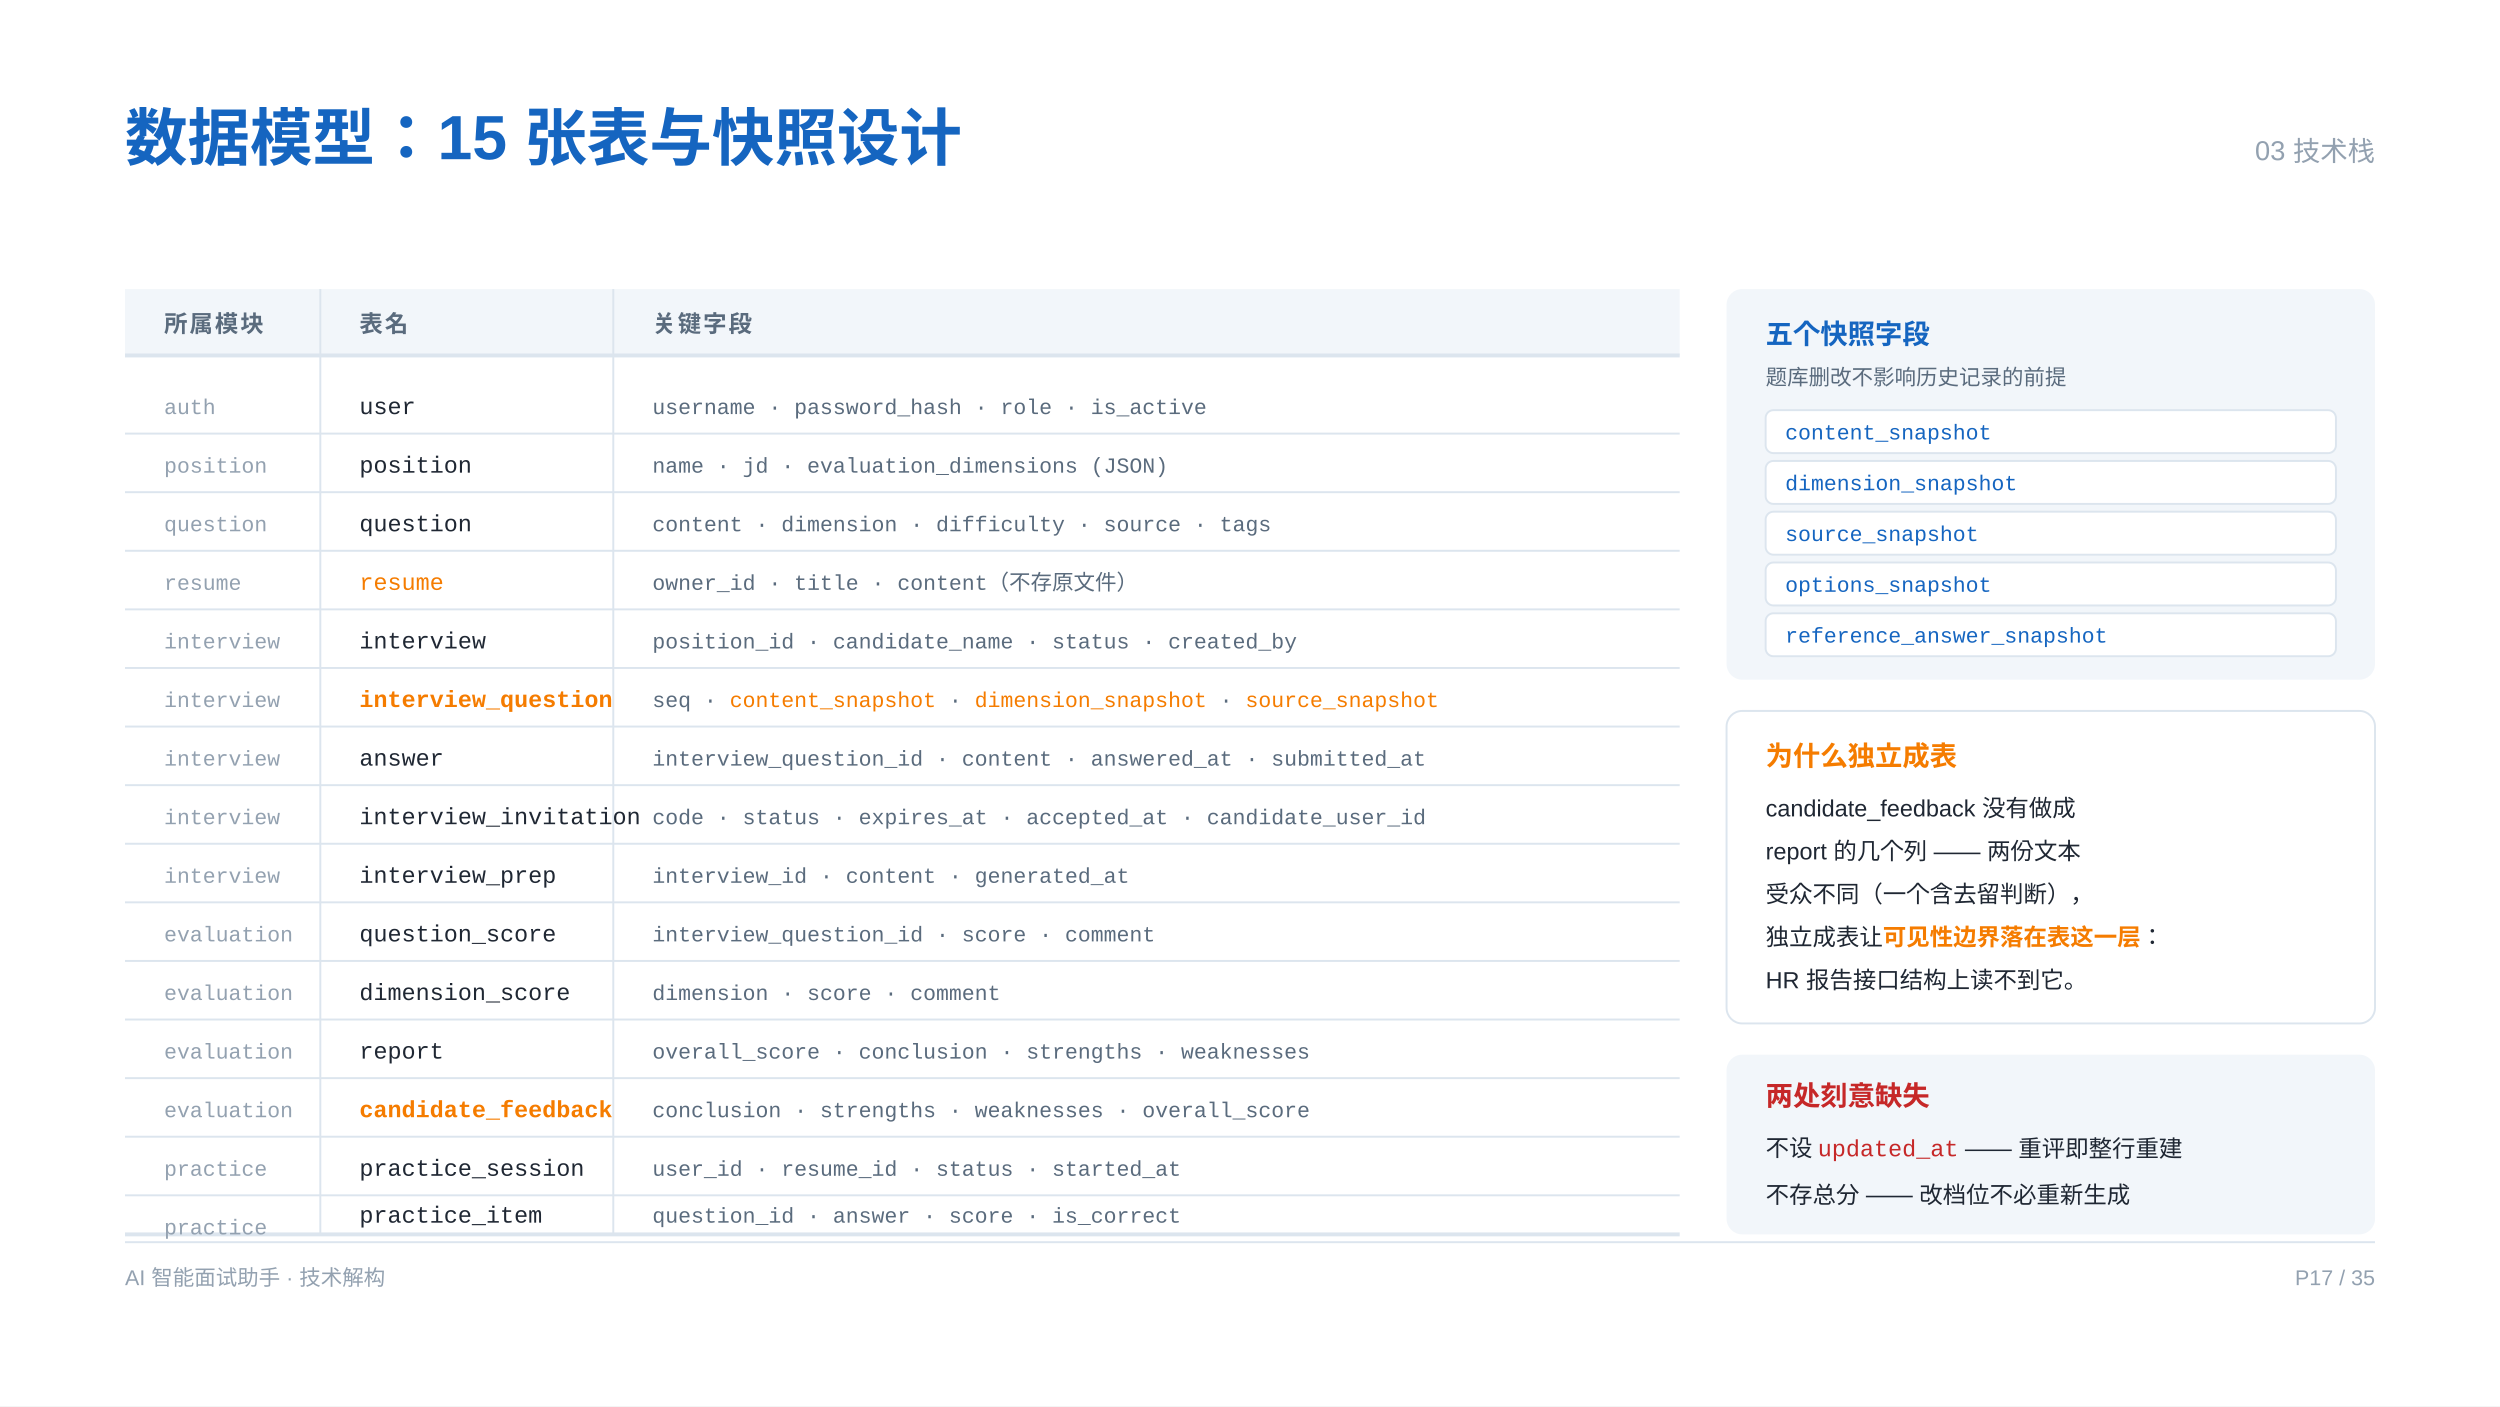
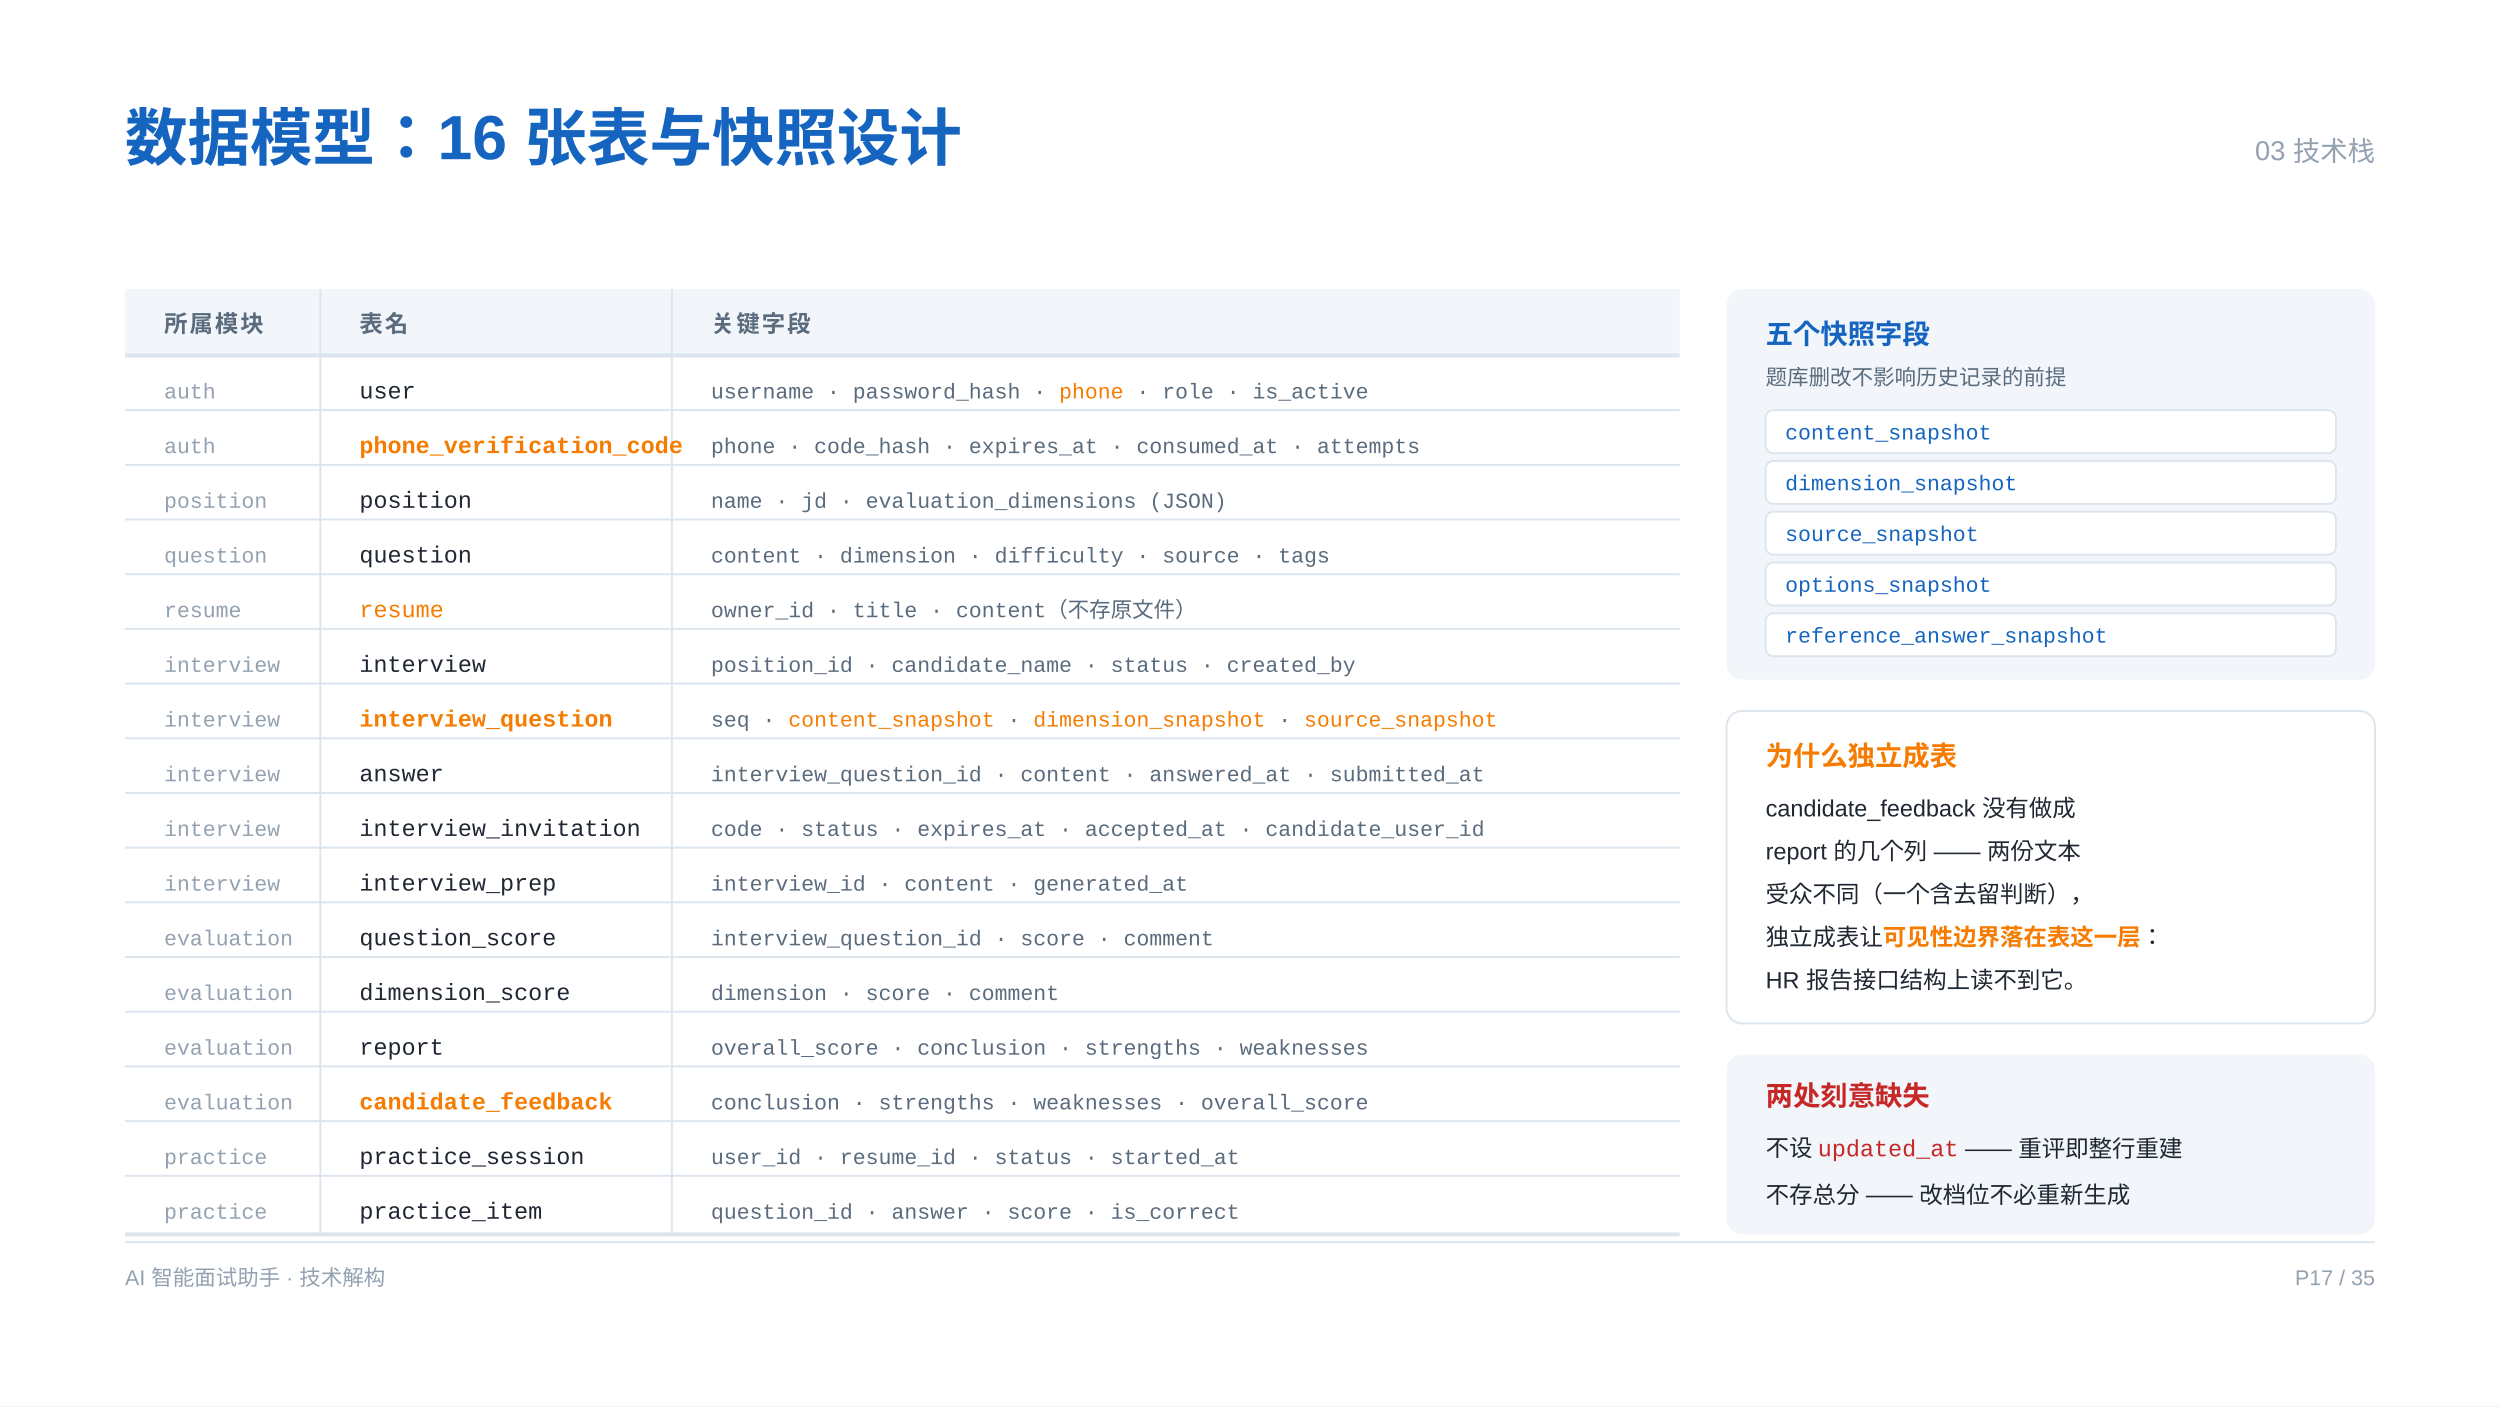
<svg xmlns="http://www.w3.org/2000/svg" viewBox="0 0 1280 720" width="1280" height="720">
  <defs>
    <linearGradient id="headerRule" x1="0%" y1="0%" x2="100%" y2="0%">
      <stop offset="0%" stop-color="#1565C0" />
      <stop offset="100%" stop-color="#1565C0" stop-opacity="0" />
    </linearGradient>
  </defs>
  <g id="bg-base">
    <rect width="1280" height="720" fill="#FFFFFF" />
  </g>
  <g id="header">
-     <text x="64" y="82" font-family="&quot;Microsoft YaHei&quot;, &quot;PingFang SC&quot;, Arial, sans-serif" font-size="32" font-weight="700" fill="#1565C0">数据模型：15 张表与快照设计</text>
+     <text x="64" y="82" font-family="&quot;Microsoft YaHei&quot;, &quot;PingFang SC&quot;, Arial, sans-serif" font-size="32" font-weight="700" fill="#1565C0">数据模型：16 张表与快照设计</text>
    <text x="1216" y="82" text-anchor="end" font-family="&quot;Microsoft YaHei&quot;, &quot;PingFang SC&quot;, Arial, sans-serif" font-size="14" fill="#93A1B0">03 技术栈</text>
    <line x1="64" y1="104" x2="1216" y2="104" stroke="url(#headerRule)" stroke-width="3" />
  </g>
  <g id="footer">
    <line x1="64" y1="636" x2="1216" y2="636" stroke="#DCE5EE" stroke-width="1" />
    <text x="64" y="658" font-family="&quot;Microsoft YaHei&quot;, &quot;PingFang SC&quot;, Arial, sans-serif" font-size="11" fill="#93A1B0">AI 智能面试助手 · 技术解构</text>
    <text x="1216" y="658" text-anchor="end" font-family="&quot;Microsoft YaHei&quot;, &quot;PingFang SC&quot;, Arial, sans-serif" font-size="11" fill="#93A1B0">P17 / 35</text>
  </g>
  <g id="table-chrome">
    <rect x="64" y="148" width="796" height="34" fill="#F2F6FA" />
    <text x="84" y="170" font-family="&quot;Microsoft YaHei&quot;, &quot;PingFang SC&quot;, Arial, sans-serif" font-size="12" font-weight="700" fill="#5A6B7D" letter-spacing="1">所属模块</text>
    <text x="184" y="170" font-family="&quot;Microsoft YaHei&quot;, &quot;PingFang SC&quot;, Arial, sans-serif" font-size="12" font-weight="700" fill="#5A6B7D" letter-spacing="1">表名</text>
-     <text x="334" y="170" font-family="&quot;Microsoft YaHei&quot;, &quot;PingFang SC&quot;, Arial, sans-serif" font-size="12" font-weight="700" fill="#5A6B7D" letter-spacing="1">关键字段</text>
+     <text x="364" y="170" font-family="&quot;Microsoft YaHei&quot;, &quot;PingFang SC&quot;, Arial, sans-serif" font-size="12" font-weight="700" fill="#5A6B7D" letter-spacing="1">关键字段</text>
    <line x1="64" y1="182" x2="860" y2="182" stroke="#DCE5EE" stroke-width="2" />
    <line x1="164" y1="148" x2="164" y2="632" stroke="#DCE5EE" stroke-width="1" />
-     <line x1="314" y1="148" x2="314" y2="632" stroke="#DCE5EE" stroke-width="1" />
+     <line x1="344" y1="148" x2="344" y2="632" stroke="#DCE5EE" stroke-width="1" />
    <line x1="64" y1="632" x2="860" y2="632" stroke="#DCE5EE" stroke-width="2" />
  </g>
  <g id="table-rows">
-     <text x="84" y="212" font-family="Consolas, Courier New, monospace" font-size="11" fill="#93A1B0">auth</text>
-     <text x="184" y="212" font-family="Consolas, Courier New, monospace" font-size="12" fill="#1F2733">user</text>
-     <text x="334" y="212" font-family="Consolas, Courier New, monospace" font-size="11" fill="#5A6B7D">username · password_hash · role · is_active</text>
-     <line x1="64" y1="222" x2="860" y2="222" stroke="#DCE5EE" stroke-width="1" />
-     <text x="84" y="242" font-family="Consolas, Courier New, monospace" font-size="11" fill="#93A1B0">position</text>
-     <text x="184" y="242" font-family="Consolas, Courier New, monospace" font-size="12" fill="#1F2733">position</text>
-     <text x="334" y="242" font-family="Consolas, Courier New, monospace" font-size="11" fill="#5A6B7D">name · jd · evaluation_dimensions (JSON)</text>
-     <line x1="64" y1="252" x2="860" y2="252" stroke="#DCE5EE" stroke-width="1" />
-     <text x="84" y="272" font-family="Consolas, Courier New, monospace" font-size="11" fill="#93A1B0">question</text>
-     <text x="184" y="272" font-family="Consolas, Courier New, monospace" font-size="12" fill="#1F2733">question</text>
-     <text x="334" y="272" font-family="Consolas, Courier New, monospace" font-size="11" fill="#5A6B7D">content · dimension · difficulty · source · tags</text>
-     <line x1="64" y1="282" x2="860" y2="282" stroke="#DCE5EE" stroke-width="1" />
-     <text x="84" y="302" font-family="Consolas, Courier New, monospace" font-size="11" fill="#93A1B0">resume</text>
-     <text x="184" y="302" font-family="Consolas, Courier New, monospace" font-size="12" fill="#F57C00">resume</text>
-     <text x="334" y="302" font-family="Consolas, Courier New, monospace" font-size="11" fill="#5A6B7D">owner_id · title · content（不存原文件）</text>
-     <line x1="64" y1="312" x2="860" y2="312" stroke="#DCE5EE" stroke-width="1" />
-     <text x="84" y="332" font-family="Consolas, Courier New, monospace" font-size="11" fill="#93A1B0">interview</text>
-     <text x="184" y="332" font-family="Consolas, Courier New, monospace" font-size="12" fill="#1F2733">interview</text>
-     <text x="334" y="332" font-family="Consolas, Courier New, monospace" font-size="11" fill="#5A6B7D">position_id · candidate_name · status · created_by</text>
-     <line x1="64" y1="342" x2="860" y2="342" stroke="#DCE5EE" stroke-width="1" />
-     <text x="84" y="362" font-family="Consolas, Courier New, monospace" font-size="11" fill="#93A1B0">interview</text>
-     <text x="184" y="362" font-family="Consolas, Courier New, monospace" font-size="12" font-weight="700" fill="#F57C00">interview_question</text>
-     <text x="334" y="362" font-family="Consolas, Courier New, monospace" font-size="11" fill="#5A6B7D">seq · <tspan fill="#F57C00">content_snapshot</tspan> · <tspan fill="#F57C00">dimension_snapshot</tspan> · <tspan fill="#F57C00">source_snapshot</tspan>
+     <text x="84" y="204" font-family="Consolas, Courier New, monospace" font-size="11" fill="#93A1B0">auth</text>
+     <text x="184" y="204" font-family="Consolas, Courier New, monospace" font-size="12" fill="#1F2733">user</text>
+     <text x="364" y="204" font-family="Consolas, Courier New, monospace" font-size="11" fill="#5A6B7D">username · password_hash · <tspan fill="#F57C00">phone</tspan> · role · is_active</text>
+     <line x1="64" y1="210" x2="860" y2="210" stroke="#DCE5EE" stroke-width="1" />
+     <text x="84" y="232" font-family="Consolas, Courier New, monospace" font-size="11" fill="#93A1B0">auth</text>
+     <text x="184" y="232" font-family="Consolas, Courier New, monospace" font-size="12" font-weight="700" fill="#F57C00">phone_verification_code</text>
+     <text x="364" y="232" font-family="Consolas, Courier New, monospace" font-size="11" fill="#5A6B7D">phone · code_hash · expires_at · consumed_at · attempts</text>
+     <line x1="64" y1="238" x2="860" y2="238" stroke="#DCE5EE" stroke-width="1" />
+     <text x="84" y="260" font-family="Consolas, Courier New, monospace" font-size="11" fill="#93A1B0">position</text>
+     <text x="184" y="260" font-family="Consolas, Courier New, monospace" font-size="12" fill="#1F2733">position</text>
+     <text x="364" y="260" font-family="Consolas, Courier New, monospace" font-size="11" fill="#5A6B7D">name · jd · evaluation_dimensions (JSON)</text>
+     <line x1="64" y1="266" x2="860" y2="266" stroke="#DCE5EE" stroke-width="1" />
+     <text x="84" y="288" font-family="Consolas, Courier New, monospace" font-size="11" fill="#93A1B0">question</text>
+     <text x="184" y="288" font-family="Consolas, Courier New, monospace" font-size="12" fill="#1F2733">question</text>
+     <text x="364" y="288" font-family="Consolas, Courier New, monospace" font-size="11" fill="#5A6B7D">content · dimension · difficulty · source · tags</text>
+     <line x1="64" y1="294" x2="860" y2="294" stroke="#DCE5EE" stroke-width="1" />
+     <text x="84" y="316" font-family="Consolas, Courier New, monospace" font-size="11" fill="#93A1B0">resume</text>
+     <text x="184" y="316" font-family="Consolas, Courier New, monospace" font-size="12" fill="#F57C00">resume</text>
+     <text x="364" y="316" font-family="Consolas, Courier New, monospace" font-size="11" fill="#5A6B7D">owner_id · title · content（不存原文件）</text>
+     <line x1="64" y1="322" x2="860" y2="322" stroke="#DCE5EE" stroke-width="1" />
+     <text x="84" y="344" font-family="Consolas, Courier New, monospace" font-size="11" fill="#93A1B0">interview</text>
+     <text x="184" y="344" font-family="Consolas, Courier New, monospace" font-size="12" fill="#1F2733">interview</text>
+     <text x="364" y="344" font-family="Consolas, Courier New, monospace" font-size="11" fill="#5A6B7D">position_id · candidate_name · status · created_by</text>
+     <line x1="64" y1="350" x2="860" y2="350" stroke="#DCE5EE" stroke-width="1" />
+     <text x="84" y="372" font-family="Consolas, Courier New, monospace" font-size="11" fill="#93A1B0">interview</text>
+     <text x="184" y="372" font-family="Consolas, Courier New, monospace" font-size="12" font-weight="700" fill="#F57C00">interview_question</text>
+     <text x="364" y="372" font-family="Consolas, Courier New, monospace" font-size="11" fill="#5A6B7D">seq · <tspan fill="#F57C00">content_snapshot</tspan> · <tspan fill="#F57C00">dimension_snapshot</tspan> · <tspan fill="#F57C00">source_snapshot</tspan>
    </text>
-     <line x1="64" y1="372" x2="860" y2="372" stroke="#DCE5EE" stroke-width="1" />
-     <text x="84" y="392" font-family="Consolas, Courier New, monospace" font-size="11" fill="#93A1B0">interview</text>
-     <text x="184" y="392" font-family="Consolas, Courier New, monospace" font-size="12" fill="#1F2733">answer</text>
-     <text x="334" y="392" font-family="Consolas, Courier New, monospace" font-size="11" fill="#5A6B7D">interview_question_id · content · answered_at · submitted_at</text>
-     <line x1="64" y1="402" x2="860" y2="402" stroke="#DCE5EE" stroke-width="1" />
-     <text x="84" y="422" font-family="Consolas, Courier New, monospace" font-size="11" fill="#93A1B0">interview</text>
-     <text x="184" y="422" font-family="Consolas, Courier New, monospace" font-size="12" fill="#1F2733">interview_invitation</text>
-     <text x="334" y="422" font-family="Consolas, Courier New, monospace" font-size="11" fill="#5A6B7D">code · status · expires_at · accepted_at · candidate_user_id</text>
-     <line x1="64" y1="432" x2="860" y2="432" stroke="#DCE5EE" stroke-width="1" />
-     <text x="84" y="452" font-family="Consolas, Courier New, monospace" font-size="11" fill="#93A1B0">interview</text>
-     <text x="184" y="452" font-family="Consolas, Courier New, monospace" font-size="12" fill="#1F2733">interview_prep</text>
-     <text x="334" y="452" font-family="Consolas, Courier New, monospace" font-size="11" fill="#5A6B7D">interview_id · content · generated_at</text>
+     <line x1="64" y1="378" x2="860" y2="378" stroke="#DCE5EE" stroke-width="1" />
+     <text x="84" y="400" font-family="Consolas, Courier New, monospace" font-size="11" fill="#93A1B0">interview</text>
+     <text x="184" y="400" font-family="Consolas, Courier New, monospace" font-size="12" fill="#1F2733">answer</text>
+     <text x="364" y="400" font-family="Consolas, Courier New, monospace" font-size="11" fill="#5A6B7D">interview_question_id · content · answered_at · submitted_at</text>
+     <line x1="64" y1="406" x2="860" y2="406" stroke="#DCE5EE" stroke-width="1" />
+     <text x="84" y="428" font-family="Consolas, Courier New, monospace" font-size="11" fill="#93A1B0">interview</text>
+     <text x="184" y="428" font-family="Consolas, Courier New, monospace" font-size="12" fill="#1F2733">interview_invitation</text>
+     <text x="364" y="428" font-family="Consolas, Courier New, monospace" font-size="11" fill="#5A6B7D">code · status · expires_at · accepted_at · candidate_user_id</text>
+     <line x1="64" y1="434" x2="860" y2="434" stroke="#DCE5EE" stroke-width="1" />
+     <text x="84" y="456" font-family="Consolas, Courier New, monospace" font-size="11" fill="#93A1B0">interview</text>
+     <text x="184" y="456" font-family="Consolas, Courier New, monospace" font-size="12" fill="#1F2733">interview_prep</text>
+     <text x="364" y="456" font-family="Consolas, Courier New, monospace" font-size="11" fill="#5A6B7D">interview_id · content · generated_at</text>
    <line x1="64" y1="462" x2="860" y2="462" stroke="#DCE5EE" stroke-width="1" />
-     <text x="84" y="482" font-family="Consolas, Courier New, monospace" font-size="11" fill="#93A1B0">evaluation</text>
-     <text x="184" y="482" font-family="Consolas, Courier New, monospace" font-size="12" fill="#1F2733">question_score</text>
-     <text x="334" y="482" font-family="Consolas, Courier New, monospace" font-size="11" fill="#5A6B7D">interview_question_id · score · comment</text>
-     <line x1="64" y1="492" x2="860" y2="492" stroke="#DCE5EE" stroke-width="1" />
+     <text x="84" y="484" font-family="Consolas, Courier New, monospace" font-size="11" fill="#93A1B0">evaluation</text>
+     <text x="184" y="484" font-family="Consolas, Courier New, monospace" font-size="12" fill="#1F2733">question_score</text>
+     <text x="364" y="484" font-family="Consolas, Courier New, monospace" font-size="11" fill="#5A6B7D">interview_question_id · score · comment</text>
+     <line x1="64" y1="490" x2="860" y2="490" stroke="#DCE5EE" stroke-width="1" />
    <text x="84" y="512" font-family="Consolas, Courier New, monospace" font-size="11" fill="#93A1B0">evaluation</text>
    <text x="184" y="512" font-family="Consolas, Courier New, monospace" font-size="12" fill="#1F2733">dimension_score</text>
-     <text x="334" y="512" font-family="Consolas, Courier New, monospace" font-size="11" fill="#5A6B7D">dimension · score · comment</text>
-     <line x1="64" y1="522" x2="860" y2="522" stroke="#DCE5EE" stroke-width="1" />
-     <text x="84" y="542" font-family="Consolas, Courier New, monospace" font-size="11" fill="#93A1B0">evaluation</text>
-     <text x="184" y="542" font-family="Consolas, Courier New, monospace" font-size="12" fill="#1F2733">report</text>
-     <text x="334" y="542" font-family="Consolas, Courier New, monospace" font-size="11" fill="#5A6B7D">overall_score · conclusion · strengths · weaknesses</text>
-     <line x1="64" y1="552" x2="860" y2="552" stroke="#DCE5EE" stroke-width="1" />
-     <text x="84" y="572" font-family="Consolas, Courier New, monospace" font-size="11" fill="#93A1B0">evaluation</text>
-     <text x="184" y="572" font-family="Consolas, Courier New, monospace" font-size="12" font-weight="700" fill="#F57C00">candidate_feedback</text>
-     <text x="334" y="572" font-family="Consolas, Courier New, monospace" font-size="11" fill="#5A6B7D">conclusion · strengths · weaknesses · overall_score</text>
-     <line x1="64" y1="582" x2="860" y2="582" stroke="#DCE5EE" stroke-width="1" />
-     <text x="84" y="602" font-family="Consolas, Courier New, monospace" font-size="11" fill="#93A1B0">practice</text>
-     <text x="184" y="602" font-family="Consolas, Courier New, monospace" font-size="12" fill="#1F2733">practice_session</text>
-     <text x="334" y="602" font-family="Consolas, Courier New, monospace" font-size="11" fill="#5A6B7D">user_id · resume_id · status · started_at</text>
-     <line x1="64" y1="612" x2="860" y2="612" stroke="#DCE5EE" stroke-width="1" />
-     <text x="84" y="632" font-family="Consolas, Courier New, monospace" font-size="11" fill="#93A1B0">practice</text>
-     <text x="184" y="626" font-family="Consolas, Courier New, monospace" font-size="12" fill="#1F2733">practice_item</text>
-     <text x="334" y="626" font-family="Consolas, Courier New, monospace" font-size="11" fill="#5A6B7D">question_id · answer · score · is_correct</text>
+     <text x="364" y="512" font-family="Consolas, Courier New, monospace" font-size="11" fill="#5A6B7D">dimension · score · comment</text>
+     <line x1="64" y1="518" x2="860" y2="518" stroke="#DCE5EE" stroke-width="1" />
+     <text x="84" y="540" font-family="Consolas, Courier New, monospace" font-size="11" fill="#93A1B0">evaluation</text>
+     <text x="184" y="540" font-family="Consolas, Courier New, monospace" font-size="12" fill="#1F2733">report</text>
+     <text x="364" y="540" font-family="Consolas, Courier New, monospace" font-size="11" fill="#5A6B7D">overall_score · conclusion · strengths · weaknesses</text>
+     <line x1="64" y1="546" x2="860" y2="546" stroke="#DCE5EE" stroke-width="1" />
+     <text x="84" y="568" font-family="Consolas, Courier New, monospace" font-size="11" fill="#93A1B0">evaluation</text>
+     <text x="184" y="568" font-family="Consolas, Courier New, monospace" font-size="12" font-weight="700" fill="#F57C00">candidate_feedback</text>
+     <text x="364" y="568" font-family="Consolas, Courier New, monospace" font-size="11" fill="#5A6B7D">conclusion · strengths · weaknesses · overall_score</text>
+     <line x1="64" y1="574" x2="860" y2="574" stroke="#DCE5EE" stroke-width="1" />
+     <text x="84" y="596" font-family="Consolas, Courier New, monospace" font-size="11" fill="#93A1B0">practice</text>
+     <text x="184" y="596" font-family="Consolas, Courier New, monospace" font-size="12" fill="#1F2733">practice_session</text>
+     <text x="364" y="596" font-family="Consolas, Courier New, monospace" font-size="11" fill="#5A6B7D">user_id · resume_id · status · started_at</text>
+     <line x1="64" y1="602" x2="860" y2="602" stroke="#DCE5EE" stroke-width="1" />
+     <text x="84" y="624" font-family="Consolas, Courier New, monospace" font-size="11" fill="#93A1B0">practice</text>
+     <text x="184" y="624" font-family="Consolas, Courier New, monospace" font-size="12" fill="#1F2733">practice_item</text>
+     <text x="364" y="624" font-family="Consolas, Courier New, monospace" font-size="11" fill="#5A6B7D">question_id · answer · score · is_correct</text>
  </g>
  <g id="snapshot-panel">
    <path fill="#F2F6FA" d="M892,148 H1208 A8,8 0 0 1 1216,156 V340 A8,8 0 0 1 1208,348 H892 A8,8 0 0 1 884,340 V156 A8,8 0 0 1 892,148 Z" />
    <text x="904" y="176" font-family="&quot;Microsoft YaHei&quot;, &quot;PingFang SC&quot;, Arial, sans-serif" font-size="14" font-weight="700" fill="#1565C0">五个快照字段</text>
    <text x="904" y="197" font-family="&quot;Microsoft YaHei&quot;, &quot;PingFang SC&quot;, Arial, sans-serif" font-size="11" fill="#5A6B7D">题库删改不影响历史记录的前提</text>
    <path fill="#FFFFFF" stroke="#DCE5EE" stroke-width="1" d="M908,210 H1192 A4,4 0 0 1 1196,214 V228 A4,4 0 0 1 1192,232 H908 A4,4 0 0 1 904,228 V214 A4,4 0 0 1 908,210 Z" />
    <text x="914" y="225" font-family="Consolas, Courier New, monospace" font-size="11" fill="#1565C0">content_snapshot</text>
    <path fill="#FFFFFF" stroke="#DCE5EE" stroke-width="1" d="M908,236 H1192 A4,4 0 0 1 1196,240 V254 A4,4 0 0 1 1192,258 H908 A4,4 0 0 1 904,254 V240 A4,4 0 0 1 908,236 Z" />
    <text x="914" y="251" font-family="Consolas, Courier New, monospace" font-size="11" fill="#1565C0">dimension_snapshot</text>
    <path fill="#FFFFFF" stroke="#DCE5EE" stroke-width="1" d="M908,262 H1192 A4,4 0 0 1 1196,266 V280 A4,4 0 0 1 1192,284 H908 A4,4 0 0 1 904,280 V266 A4,4 0 0 1 908,262 Z" />
    <text x="914" y="277" font-family="Consolas, Courier New, monospace" font-size="11" fill="#1565C0">source_snapshot</text>
    <path fill="#FFFFFF" stroke="#DCE5EE" stroke-width="1" d="M908,288 H1192 A4,4 0 0 1 1196,292 V306 A4,4 0 0 1 1192,310 H908 A4,4 0 0 1 904,306 V292 A4,4 0 0 1 908,288 Z" />
    <text x="914" y="303" font-family="Consolas, Courier New, monospace" font-size="11" fill="#1565C0">options_snapshot</text>
    <path fill="#FFFFFF" stroke="#DCE5EE" stroke-width="1" d="M908,314 H1192 A4,4 0 0 1 1196,318 V332 A4,4 0 0 1 1192,336 H908 A4,4 0 0 1 904,332 V318 A4,4 0 0 1 908,314 Z" />
    <text x="914" y="329" font-family="Consolas, Courier New, monospace" font-size="11" fill="#1565C0">reference_answer_snapshot</text>
  </g>
  <g id="feedback-panel">
    <path fill="#FFFFFF" stroke="#DCE5EE" stroke-width="1" d="M892,364 H1208 A8,8 0 0 1 1216,372 V516 A8,8 0 0 1 1208,524 H892 A8,8 0 0 1 884,516 V372 A8,8 0 0 1 892,364 Z" />
    <text x="904" y="392" font-family="&quot;Microsoft YaHei&quot;, &quot;PingFang SC&quot;, Arial, sans-serif" font-size="14" font-weight="700" fill="#F57C00">为什么独立成表</text>
    <text x="904" y="418" font-family="&quot;Microsoft YaHei&quot;, &quot;PingFang SC&quot;, Arial, sans-serif" font-size="12" fill="#1F2733">candidate_feedback 没有做成</text>
    <text x="904" y="440" font-family="&quot;Microsoft YaHei&quot;, &quot;PingFang SC&quot;, Arial, sans-serif" font-size="12" fill="#1F2733">report 的几个列 —— 两份文本</text>
    <text x="904" y="462" font-family="&quot;Microsoft YaHei&quot;, &quot;PingFang SC&quot;, Arial, sans-serif" font-size="12" fill="#1F2733">受众不同（一个含去留判断），</text>
    <text x="904" y="484" font-family="&quot;Microsoft YaHei&quot;, &quot;PingFang SC&quot;, Arial, sans-serif" font-size="12" fill="#1F2733">独立成表让<tspan font-weight="700" fill="#F57C00">可见性边界落在表这一层</tspan>：</text>
    <text x="904" y="506" font-family="&quot;Microsoft YaHei&quot;, &quot;PingFang SC&quot;, Arial, sans-serif" font-size="12" fill="#1F2733">HR 报告接口结构上读不到它。</text>
  </g>
  <g id="omission-panel">
    <path fill="#F2F6FA" d="M892,540 H1208 A8,8 0 0 1 1216,548 V624 A8,8 0 0 1 1208,632 H892 A8,8 0 0 1 884,624 V548 A8,8 0 0 1 892,540 Z" />
    <text x="904" y="566" font-family="&quot;Microsoft YaHei&quot;, &quot;PingFang SC&quot;, Arial, sans-serif" font-size="14" font-weight="700" fill="#C62828">两处刻意缺失</text>
    <text x="904" y="592" font-family="&quot;Microsoft YaHei&quot;, &quot;PingFang SC&quot;, Arial, sans-serif" font-size="12" fill="#1F2733">不设 <tspan font-family="Consolas, Courier New, monospace" fill="#C62828">updated_at</tspan> —— 重评即整行重建</text>
    <text x="904" y="616" font-family="&quot;Microsoft YaHei&quot;, &quot;PingFang SC&quot;, Arial, sans-serif" font-size="12" fill="#1F2733">不存总分 —— 改档位不必重新生成</text>
  </g>
</svg>
